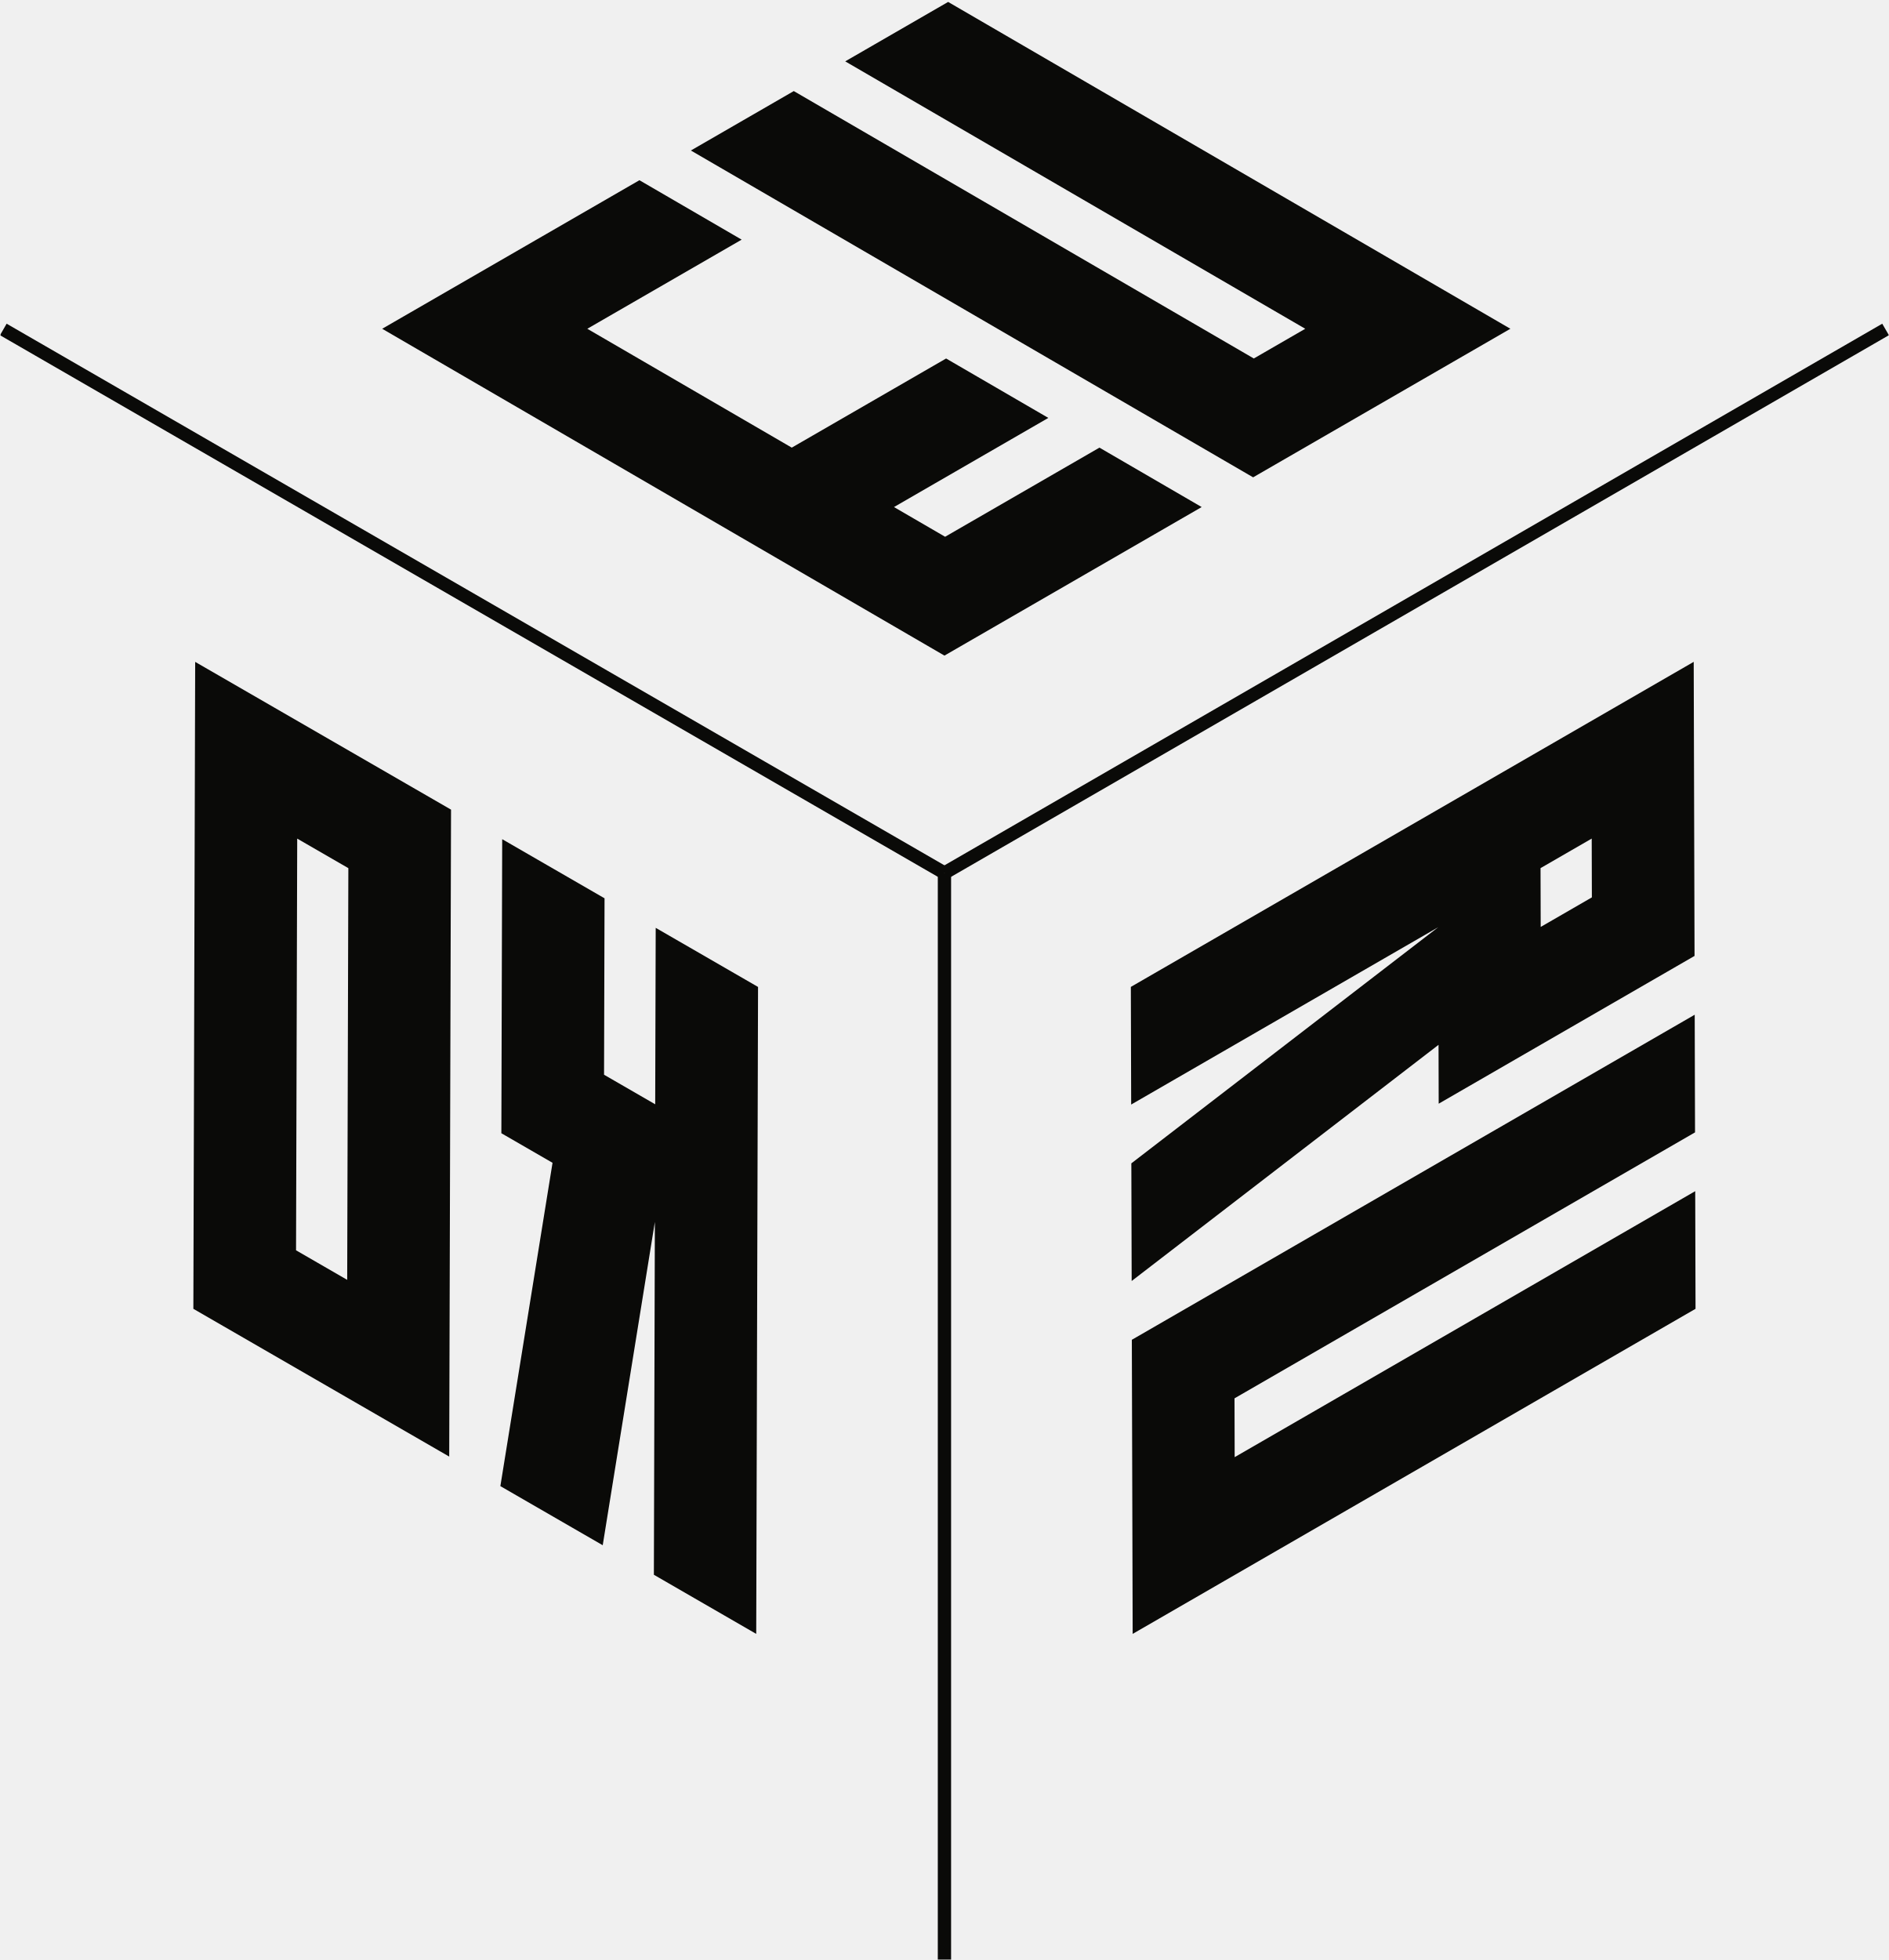
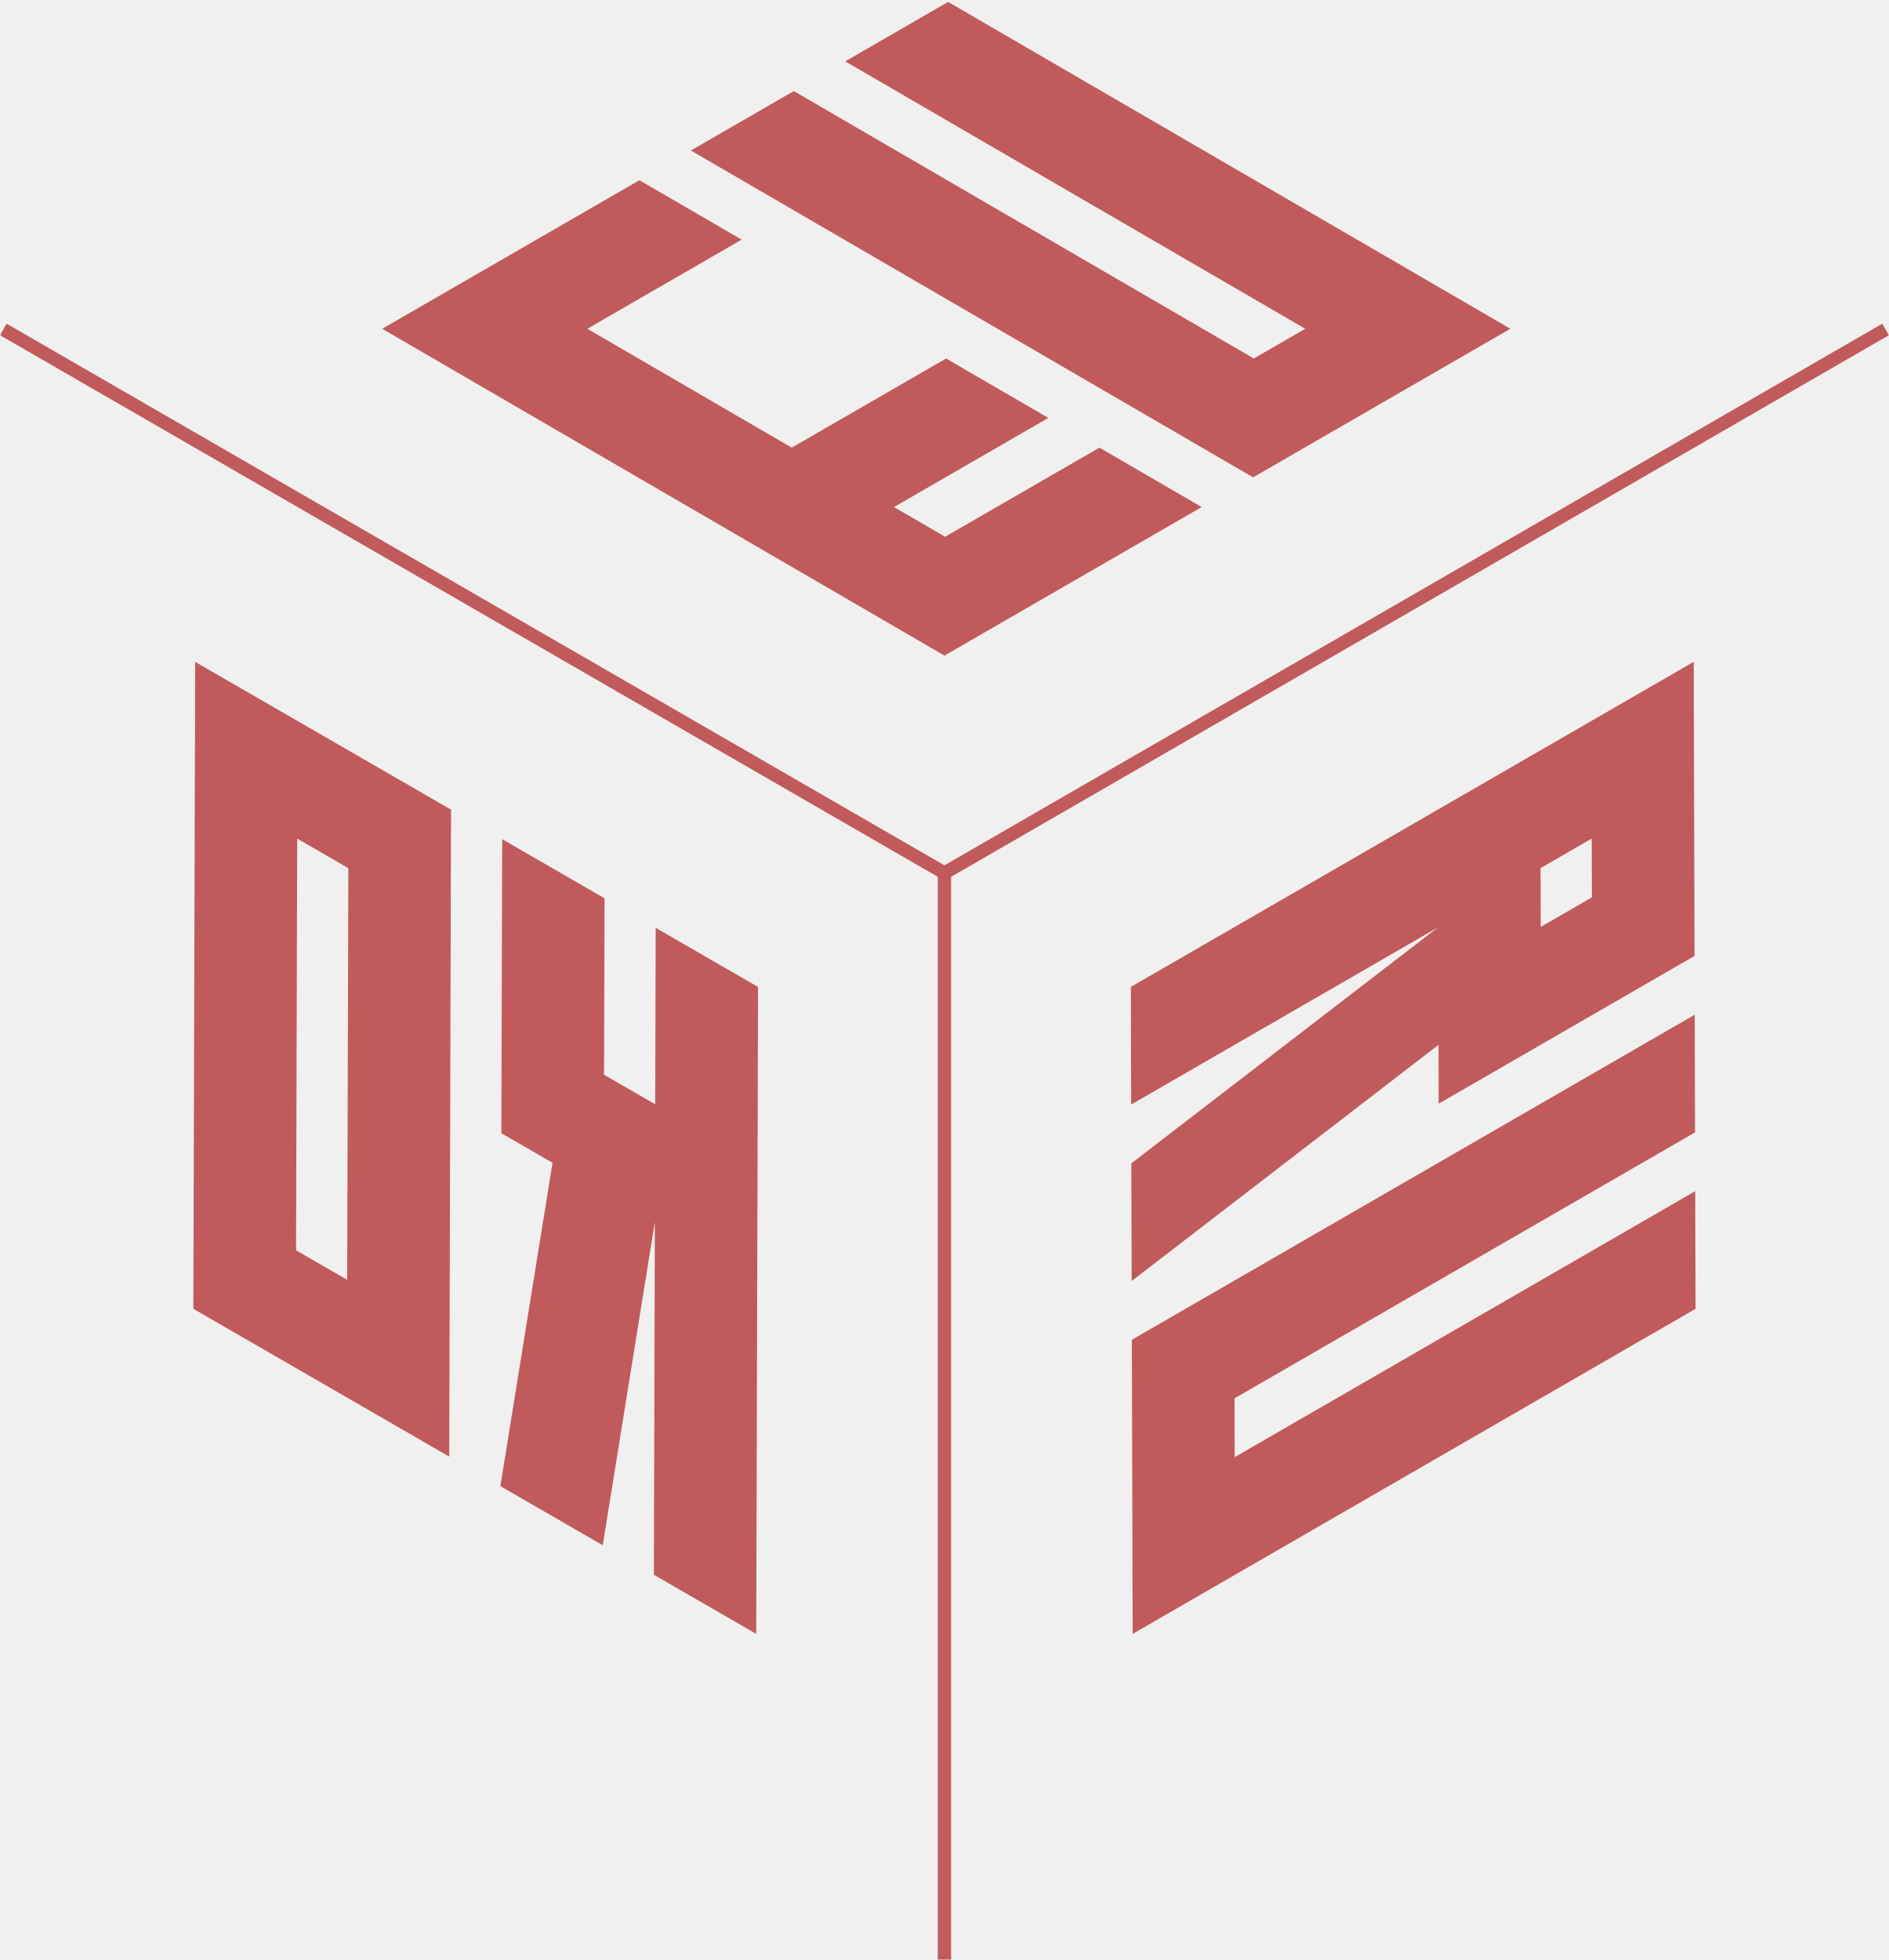
<svg xmlns="http://www.w3.org/2000/svg" xmlns:xlink="http://www.w3.org/1999/xlink" width="267px" height="277px" viewBox="0 0 267 277" version="1.1">
  <defs>
    <path id="path-1" d="M0.06,0.273 L267.013,0.273 L267.013,276.94 L0.06,276.94" />
  </defs>
  <g id="Page-1" stroke="none" stroke-width="1" fill="none" fill-rule="evenodd">
    <g id="ruby--1.1.3.1">
      <g id="Group-5">
        <mask id="mask-2" fill="white">
          <use xlink:href="#path-1" />
        </mask>
        <g id="Clip-2" />
-         <path d="M134.445,277 L132.567,277 L132.568,123.377 L134.446,123.377 L134.445,277" id="Fill-1" fill="#0A0A08" mask="url(#mask-2)" />
-         <path d="M133.977,124.19 L133.038,122.564 L266.074,45.748 L267.013,47.374 L133.977,124.19" id="Fill-3" fill="#0A0A08" mask="url(#mask-2)" />
-         <path d="M133.038,124.19 L0,47.374 L0.938,45.748 L133.977,122.564 L133.038,124.19" id="Fill-4" fill="#0A0A08" mask="url(#mask-2)" />
+         <path d="M134.445,277 L132.567,277 L132.568,123.377 L134.446,123.377 L134.445,277" id="Fill-1" fill="#c15a5b" mask="url(#mask-2)" />
+         <path d="M133.977,124.19 L133.038,122.564 L266.074,45.748 L267.013,47.374 L133.977,124.19" id="Fill-3" fill="#c15a5b" mask="url(#mask-2)" />
+         <path d="M133.038,124.19 L0,47.374 L0.938,45.748 L133.977,122.564 L133.038,124.19" id="Fill-4" fill="#c15a5b" mask="url(#mask-2)" />
      </g>
-       <path d="M134.027,0.273 L119.48,8.672 L184.509,46.464 L177.239,50.663 L112.209,12.871 L97.662,21.27 L176.42,67.041 L177.142,67.459 L213.506,46.463 L134.027,0.273" id="Fill-6" fill="#0A0A08" />
-       <path d="M90.389,25.469 L54.026,46.464 L133.506,92.654 L169.868,71.66 L155.417,63.262 L133.6,75.859 L126.373,71.66 L148.191,59.062 L133.741,50.665 L111.924,63.262 L83.021,46.464 L104.839,33.868 L90.389,25.469" id="Fill-7" fill="#0A0A08" />
-       <path d="M239.563,143.408 L160.718,188.932 L159.996,189.348 L160.114,230.912 L239.68,184.971 L239.634,168.344 L174.532,205.934 L174.509,197.623 L239.609,160.035 L239.563,143.408" id="Fill-8" fill="#0A0A08" />
-       <path d="M239.422,93.536 L159.856,139.475 L159.902,156.102 L203.297,131.046 L159.926,164.412 L159.972,181.039 L203.351,147.662 L203.373,155.981 L217.839,147.627 L239.539,135.098 L239.422,93.536 M217.792,131.001 L217.769,122.69 L225.003,118.514 L225.026,126.824 L217.792,131.001" id="Fill-9" fill="#0A0A08" />
-       <path d="M63.758,114.423 L27.591,93.542 L27.333,184.971 L63.5,205.854 L63.503,205.023 L63.758,114.423 M41.848,176.701 L42.013,118.518 L49.243,122.693 L49.079,180.877 L41.848,176.701" id="Fill-10" fill="#0A0A08" />
-       <path d="M107.157,139.482 L92.69,131.128 L92.619,156.065 L85.388,151.889 L85.458,126.953 L70.99,118.599 L70.872,160.156 L78.106,164.334 L70.732,210.029 L85.2,218.383 L92.571,172.693 L92.432,222.557 L106.899,230.912 L107.157,139.482" id="Fill-11" fill="#0A0A08" />
+       <path d="M134.027,0.273 L119.48,8.672 L184.509,46.464 L177.239,50.663 L112.209,12.871 L97.662,21.27 L176.42,67.041 L177.142,67.459 L213.506,46.463 L134.027,0.273" id="Fill-6" fill="#c15a5b" />
+       <path d="M90.389,25.469 L54.026,46.464 L133.506,92.654 L169.868,71.66 L155.417,63.262 L133.6,75.859 L126.373,71.66 L148.191,59.062 L133.741,50.665 L111.924,63.262 L83.021,46.464 L104.839,33.868 L90.389,25.469" id="Fill-7" fill="#c15a5b" />
+       <path d="M239.563,143.408 L160.718,188.932 L159.996,189.348 L160.114,230.912 L239.68,184.971 L239.634,168.344 L174.532,205.934 L174.509,197.623 L239.609,160.035 L239.563,143.408" id="Fill-8" fill="#c15a5b" />
+       <path d="M239.422,93.536 L159.856,139.475 L159.902,156.102 L203.297,131.046 L159.926,164.412 L159.972,181.039 L203.351,147.662 L203.373,155.981 L217.839,147.627 L239.539,135.098 L239.422,93.536 M217.792,131.001 L217.769,122.69 L225.003,118.514 L225.026,126.824 L217.792,131.001" id="Fill-9" fill="#c15a5b" />
+       <path d="M63.758,114.423 L27.591,93.542 L27.333,184.971 L63.5,205.854 L63.503,205.023 L63.758,114.423 M41.848,176.701 L42.013,118.518 L49.243,122.693 L49.079,180.877 L41.848,176.701" id="Fill-10" fill="#c15a5b" />
+       <path d="M107.157,139.482 L92.69,131.128 L92.619,156.065 L85.388,151.889 L85.458,126.953 L70.99,118.599 L70.872,160.156 L78.106,164.334 L70.732,210.029 L85.2,218.383 L92.571,172.693 L92.432,222.557 L106.899,230.912 L107.157,139.482" id="Fill-11" fill="#c15a5b" />
    </g>
  </g>
</svg>
